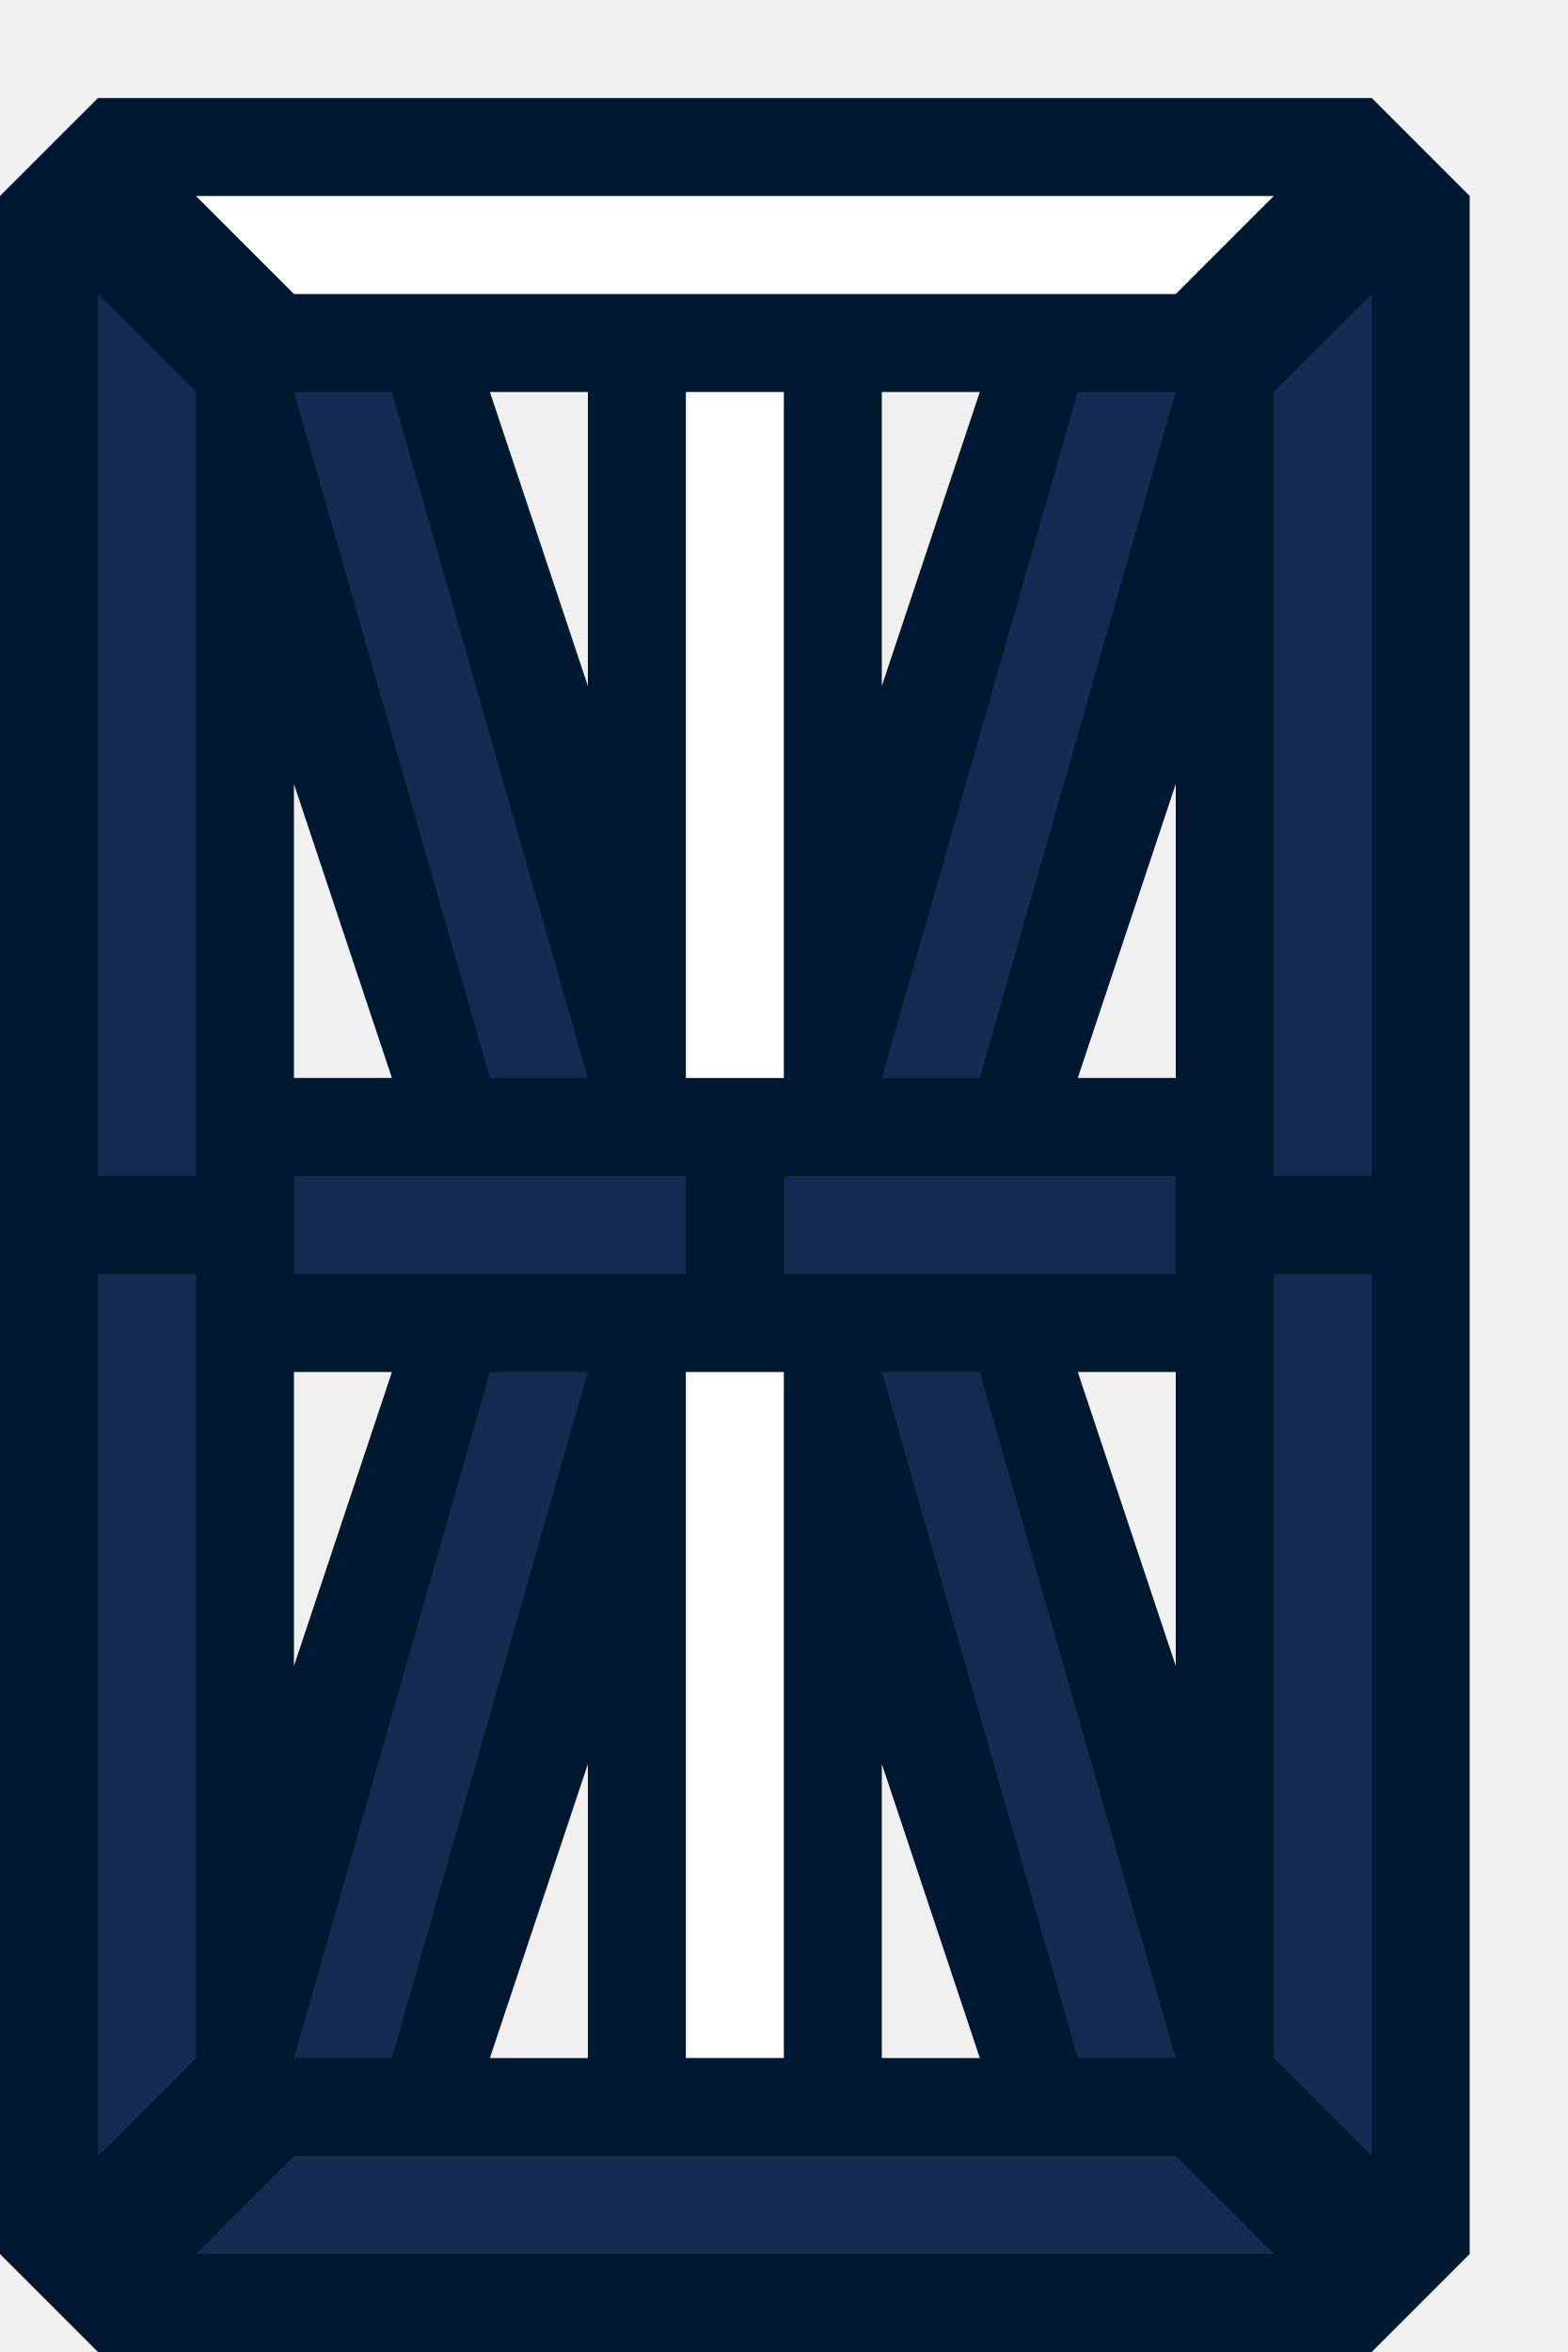
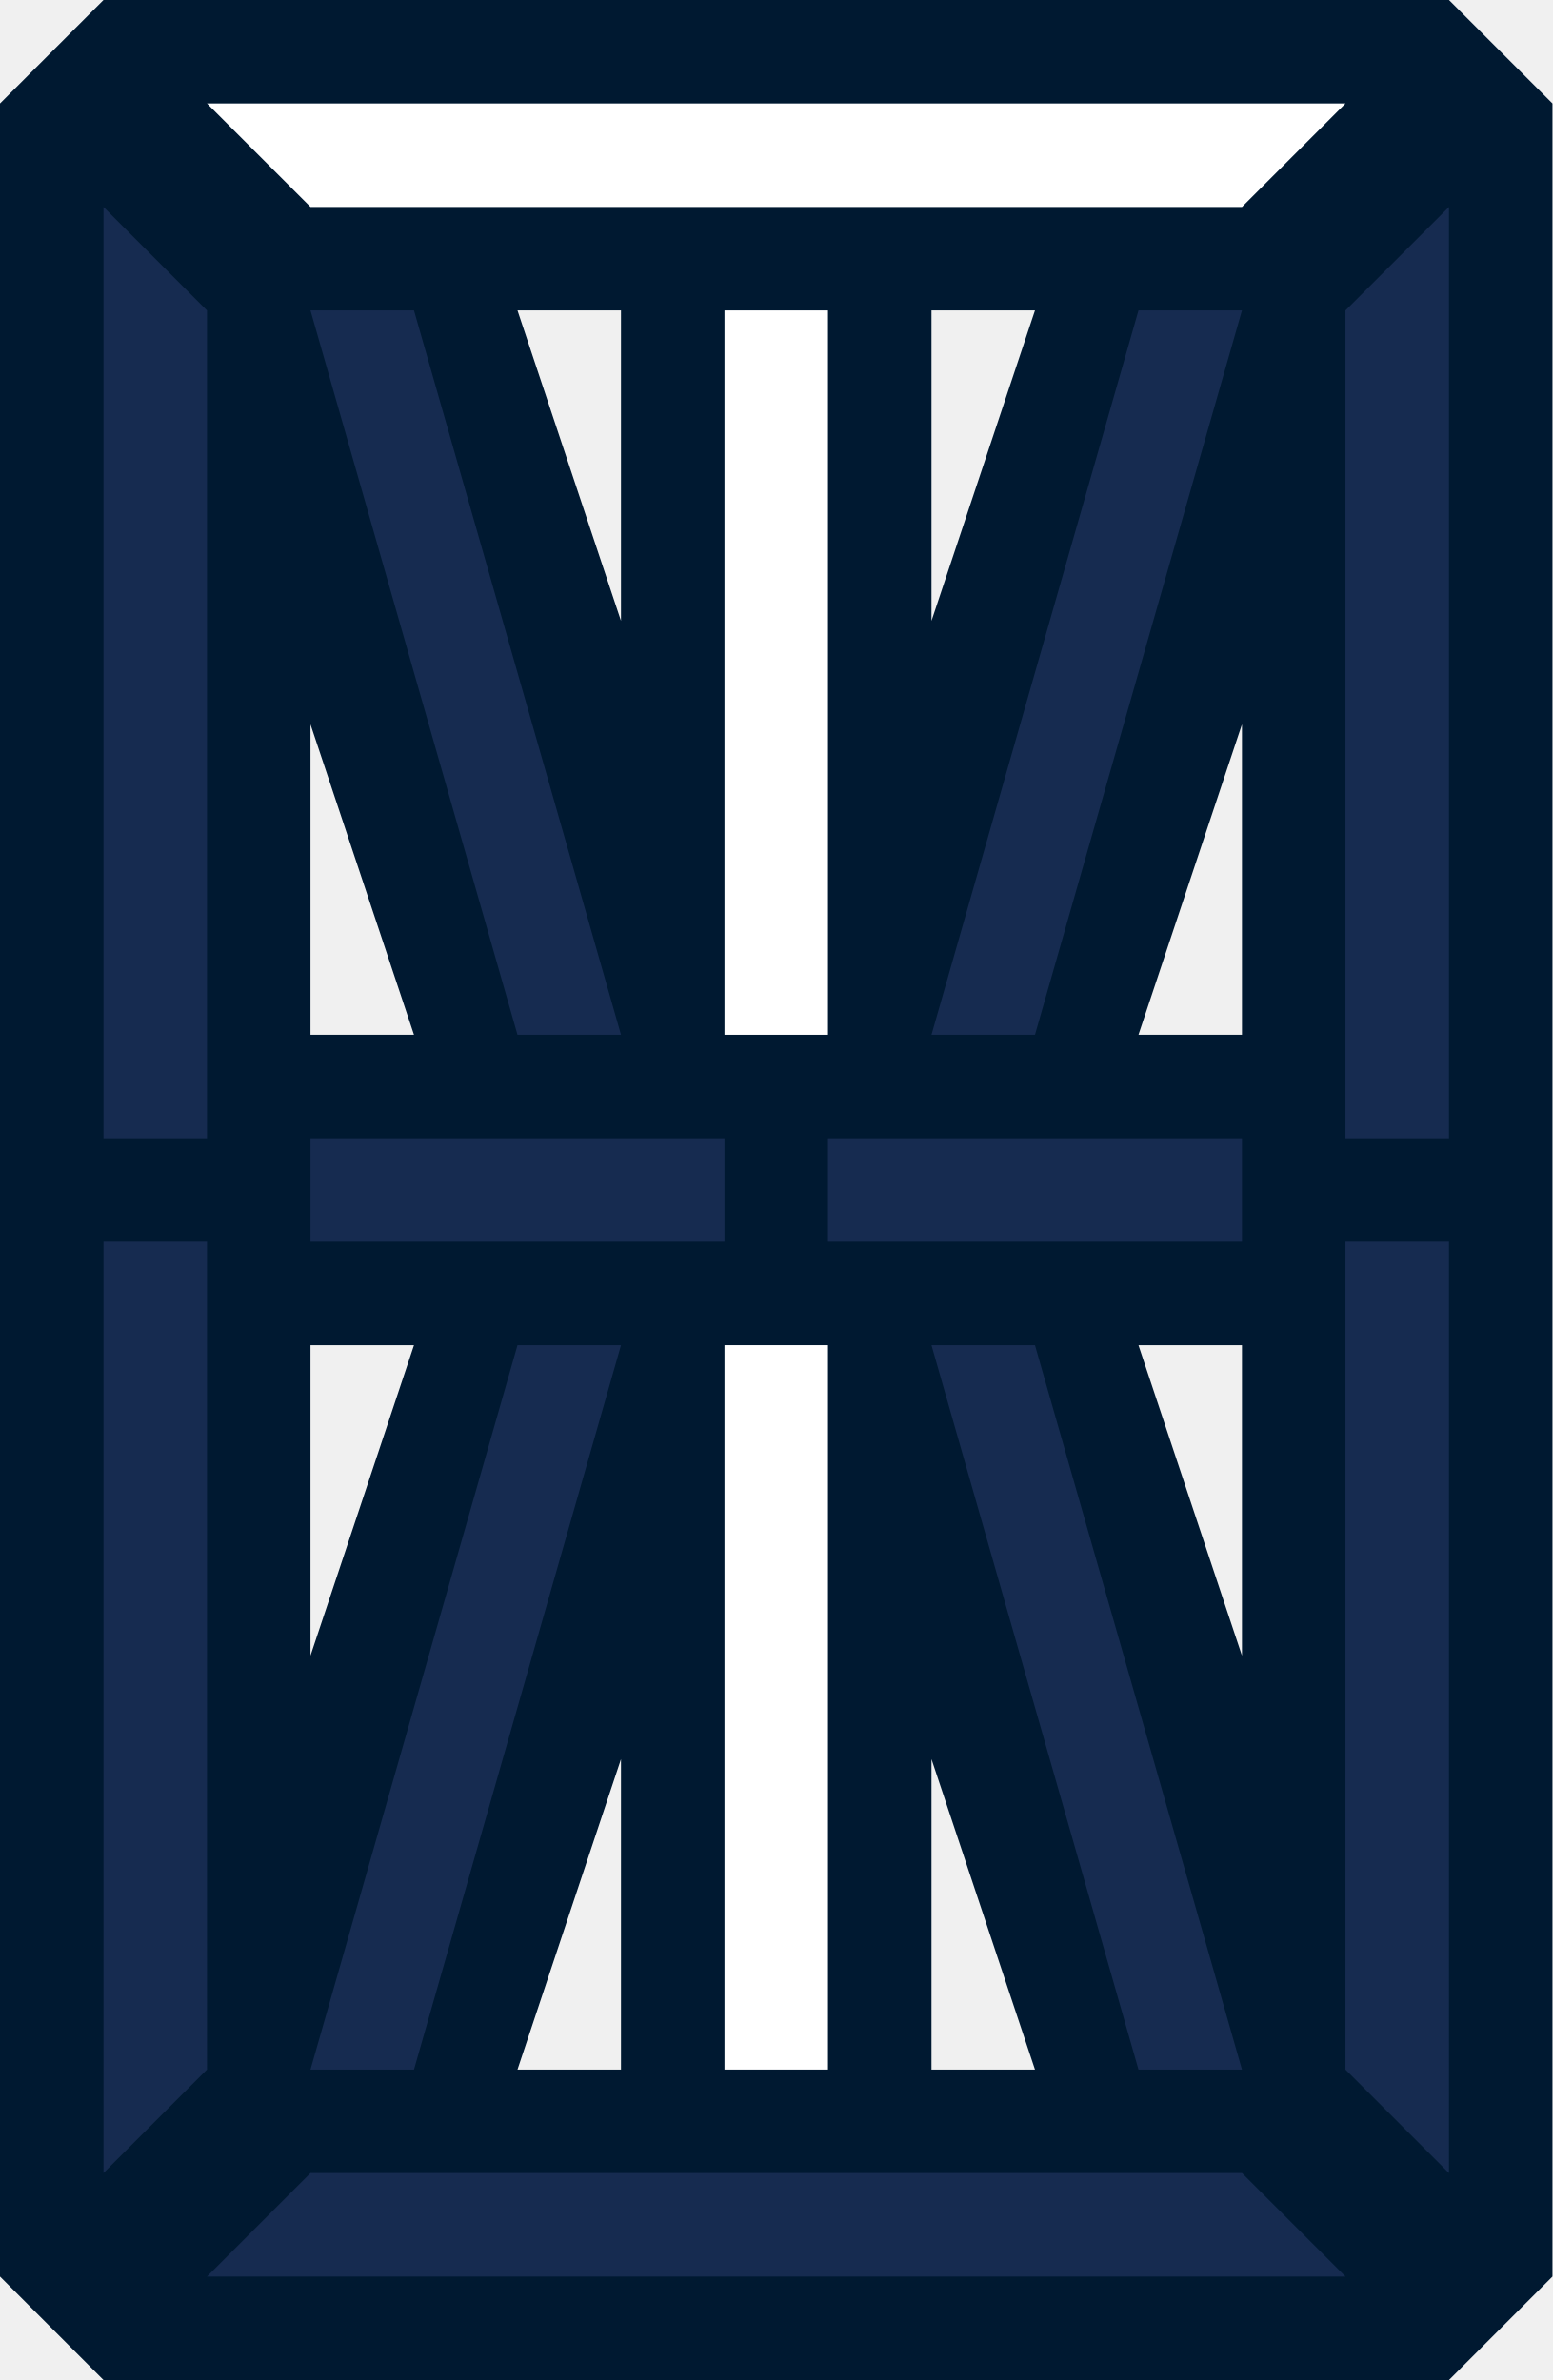
- <svg xmlns="http://www.w3.org/2000/svg" width="16" height="24" viewBox="0 0 16 24" version="1.1" id="svg8">
+ <svg xmlns="http://www.w3.org/2000/svg" width="15" height="23" viewBox="0 0 15 23" version="1.1" id="svg8">
  <defs id="defs2" />
-   <path style="fill:#001931;fill-opacity:1;stroke:none;stroke-opacity:1" d="M 1,1 0,2 v 21 l 1,1 h 13 l 1,-1 V 2 L 14,1 Z m 4,3 h 1 v 3 z m 4,0 h 1 L 9,7 Z M 3,8 4,11 H 3 Z m 9,0 v 3 h -1 z m -9,6 h 1 l -1,3 z m 8,0 h 1 v 3 z m -5,4 v 3 H 5 Z m 3,0 1,3 H 9 Z" id="path910" />
-   <path style="fill:#ffffff;fill-opacity:1;stroke:none;stroke-opacity:1" d="m 2,2 1,1 h 9 l 1,-1 z" id="path826" />
-   <path style="fill:#162b50;fill-opacity:1;stroke:none;stroke-opacity:1" d="m 1,3 1,1 v 8 H 1 Z" id="path828" />
-   <rect style="fill:#ffffff;fill-opacity:1;stroke:none;stroke-width:1;stroke-opacity:1" id="rect836" width="1" height="7" x="7" y="4" />
-   <rect style="fill:#162b50;fill-opacity:1;stroke:none;stroke-width:1;stroke-opacity:1" id="rect838" width="4" height="1" x="3" y="12" />
-   <path style="fill:#162b50;fill-opacity:1;stroke:none;stroke-opacity:1" d="m 9,11 2,-7 h 1 l -2,7 z" id="path840" />
-   <path style="fill:#162b50;fill-opacity:1;stroke:none;stroke-opacity:1" d="m 2,13 v 8 l -1,1 v -9 z" id="path844" />
-   <path style="fill:#162b50;fill-opacity:1;stroke:none;stroke-opacity:1" d="m 2,23 1,-1 h 9 l 1,1 z" id="path846" />
-   <path style="fill:#162b50;fill-opacity:1;stroke:none;stroke-opacity:1" d="m 13,21 1,1 v -9 h -1 z" id="path856" />
-   <path style="fill:#162b50;fill-opacity:1;stroke:none;stroke-opacity:1" d="M 13,12 V 4 l 1,-1 v 9 z" id="path858" />
-   <rect style="fill:#162b50;fill-opacity:1;stroke:none;stroke-width:1;stroke-opacity:1" id="rect860" width="4" height="1" x="8" y="12" />
-   <rect style="fill:#ffffff;fill-opacity:1;stroke:none;stroke-width:1;stroke-opacity:1" id="rect836-3" width="1" height="7" x="7" y="14" />
-   <path style="fill:#162b50;fill-opacity:1;stroke:none;stroke-opacity:1" d="M 6,11 4,4 H 3 l 2,7 z" id="path840-6" />
-   <path style="fill:#162b50;fill-opacity:1;stroke:none;stroke-opacity:1" d="m 9,14 2,7 h 1 l -2,-7 z" id="path840-7" />
-   <path style="fill:#162b50;fill-opacity:1;stroke:none;stroke-opacity:1" d="M 6,14 4,21 H 3 l 2,-7 z" id="path840-6-5" />
+   <path style="fill:#001931;fill-opacity:1;stroke:none;stroke-opacity:1" d="M 1,0 0,1 v 21 l 1,1 h 13 l 1,-1 V 1 L 14,0 Z m 4,3 h 1 v 3 z m 4,0 h 1 L 9,6 Z M 3,7 4,10 H 3 Z m 9,0 v 3 h -1 z m -9,6 h 1 l -1,3 z m 8,0 h 1 v 3 z m -5,4 v 3 H 5 Z m 3,0 1,3 H 9 Z" id="path910" />
+   <path style="fill:#ffffff;fill-opacity:1;stroke:none;stroke-opacity:1" d="m 2,1 1,1 h 9 l 1,-1 z" id="path826" />
+   <path style="fill:#162b50;fill-opacity:1;stroke:none;stroke-opacity:1" d="m 1,2 1,1 v 8 H 1 Z" id="path828" />
+   <rect style="fill:#ffffff;fill-opacity:1;stroke:none;stroke-width:1;stroke-opacity:1" id="rect836" width="1" height="7" x="7" y="3" />
+   <rect style="fill:#162b50;fill-opacity:1;stroke:none;stroke-width:1;stroke-opacity:1" id="rect838" width="4" height="1" x="3" y="11" />
+   <path style="fill:#162b50;fill-opacity:1;stroke:none;stroke-opacity:1" d="m 9,10 2,-7 h 1 l -2,7 z" id="path840" />
+   <path style="fill:#162b50;fill-opacity:1;stroke:none;stroke-opacity:1" d="m 2,12 v 8 l -1,1 v -9 z" id="path844" />
+   <path style="fill:#162b50;fill-opacity:1;stroke:none;stroke-opacity:1" d="m 2,22 1,-1 h 9 l 1,1 z" id="path846" />
+   <path style="fill:#162b50;fill-opacity:1;stroke:none;stroke-opacity:1" d="m 13,20 1,1 v -9 h -1 z" id="path856" />
+   <path style="fill:#162b50;fill-opacity:1;stroke:none;stroke-opacity:1" d="M 13,11 V 3 l 1,-1 v 9 z" id="path858" />
+   <rect style="fill:#162b50;fill-opacity:1;stroke:none;stroke-width:1;stroke-opacity:1" id="rect860" width="4" height="1" x="8" y="11" />
+   <rect style="fill:#ffffff;fill-opacity:1;stroke:none;stroke-width:1;stroke-opacity:1" id="rect836-3" width="1" height="7" x="7" y="13" />
+   <path style="fill:#162b50;fill-opacity:1;stroke:none;stroke-opacity:1" d="M 6,10 4,3 H 3 l 2,7 z" id="path840-6" />
+   <path style="fill:#162b50;fill-opacity:1;stroke:none;stroke-opacity:1" d="m 9,13 2,7 h 1 l -2,-7 z" id="path840-7" />
+   <path style="fill:#162b50;fill-opacity:1;stroke:none;stroke-opacity:1" d="M 6,13 4,20 H 3 l 2,-7 z" id="path840-6-5" />
</svg>
